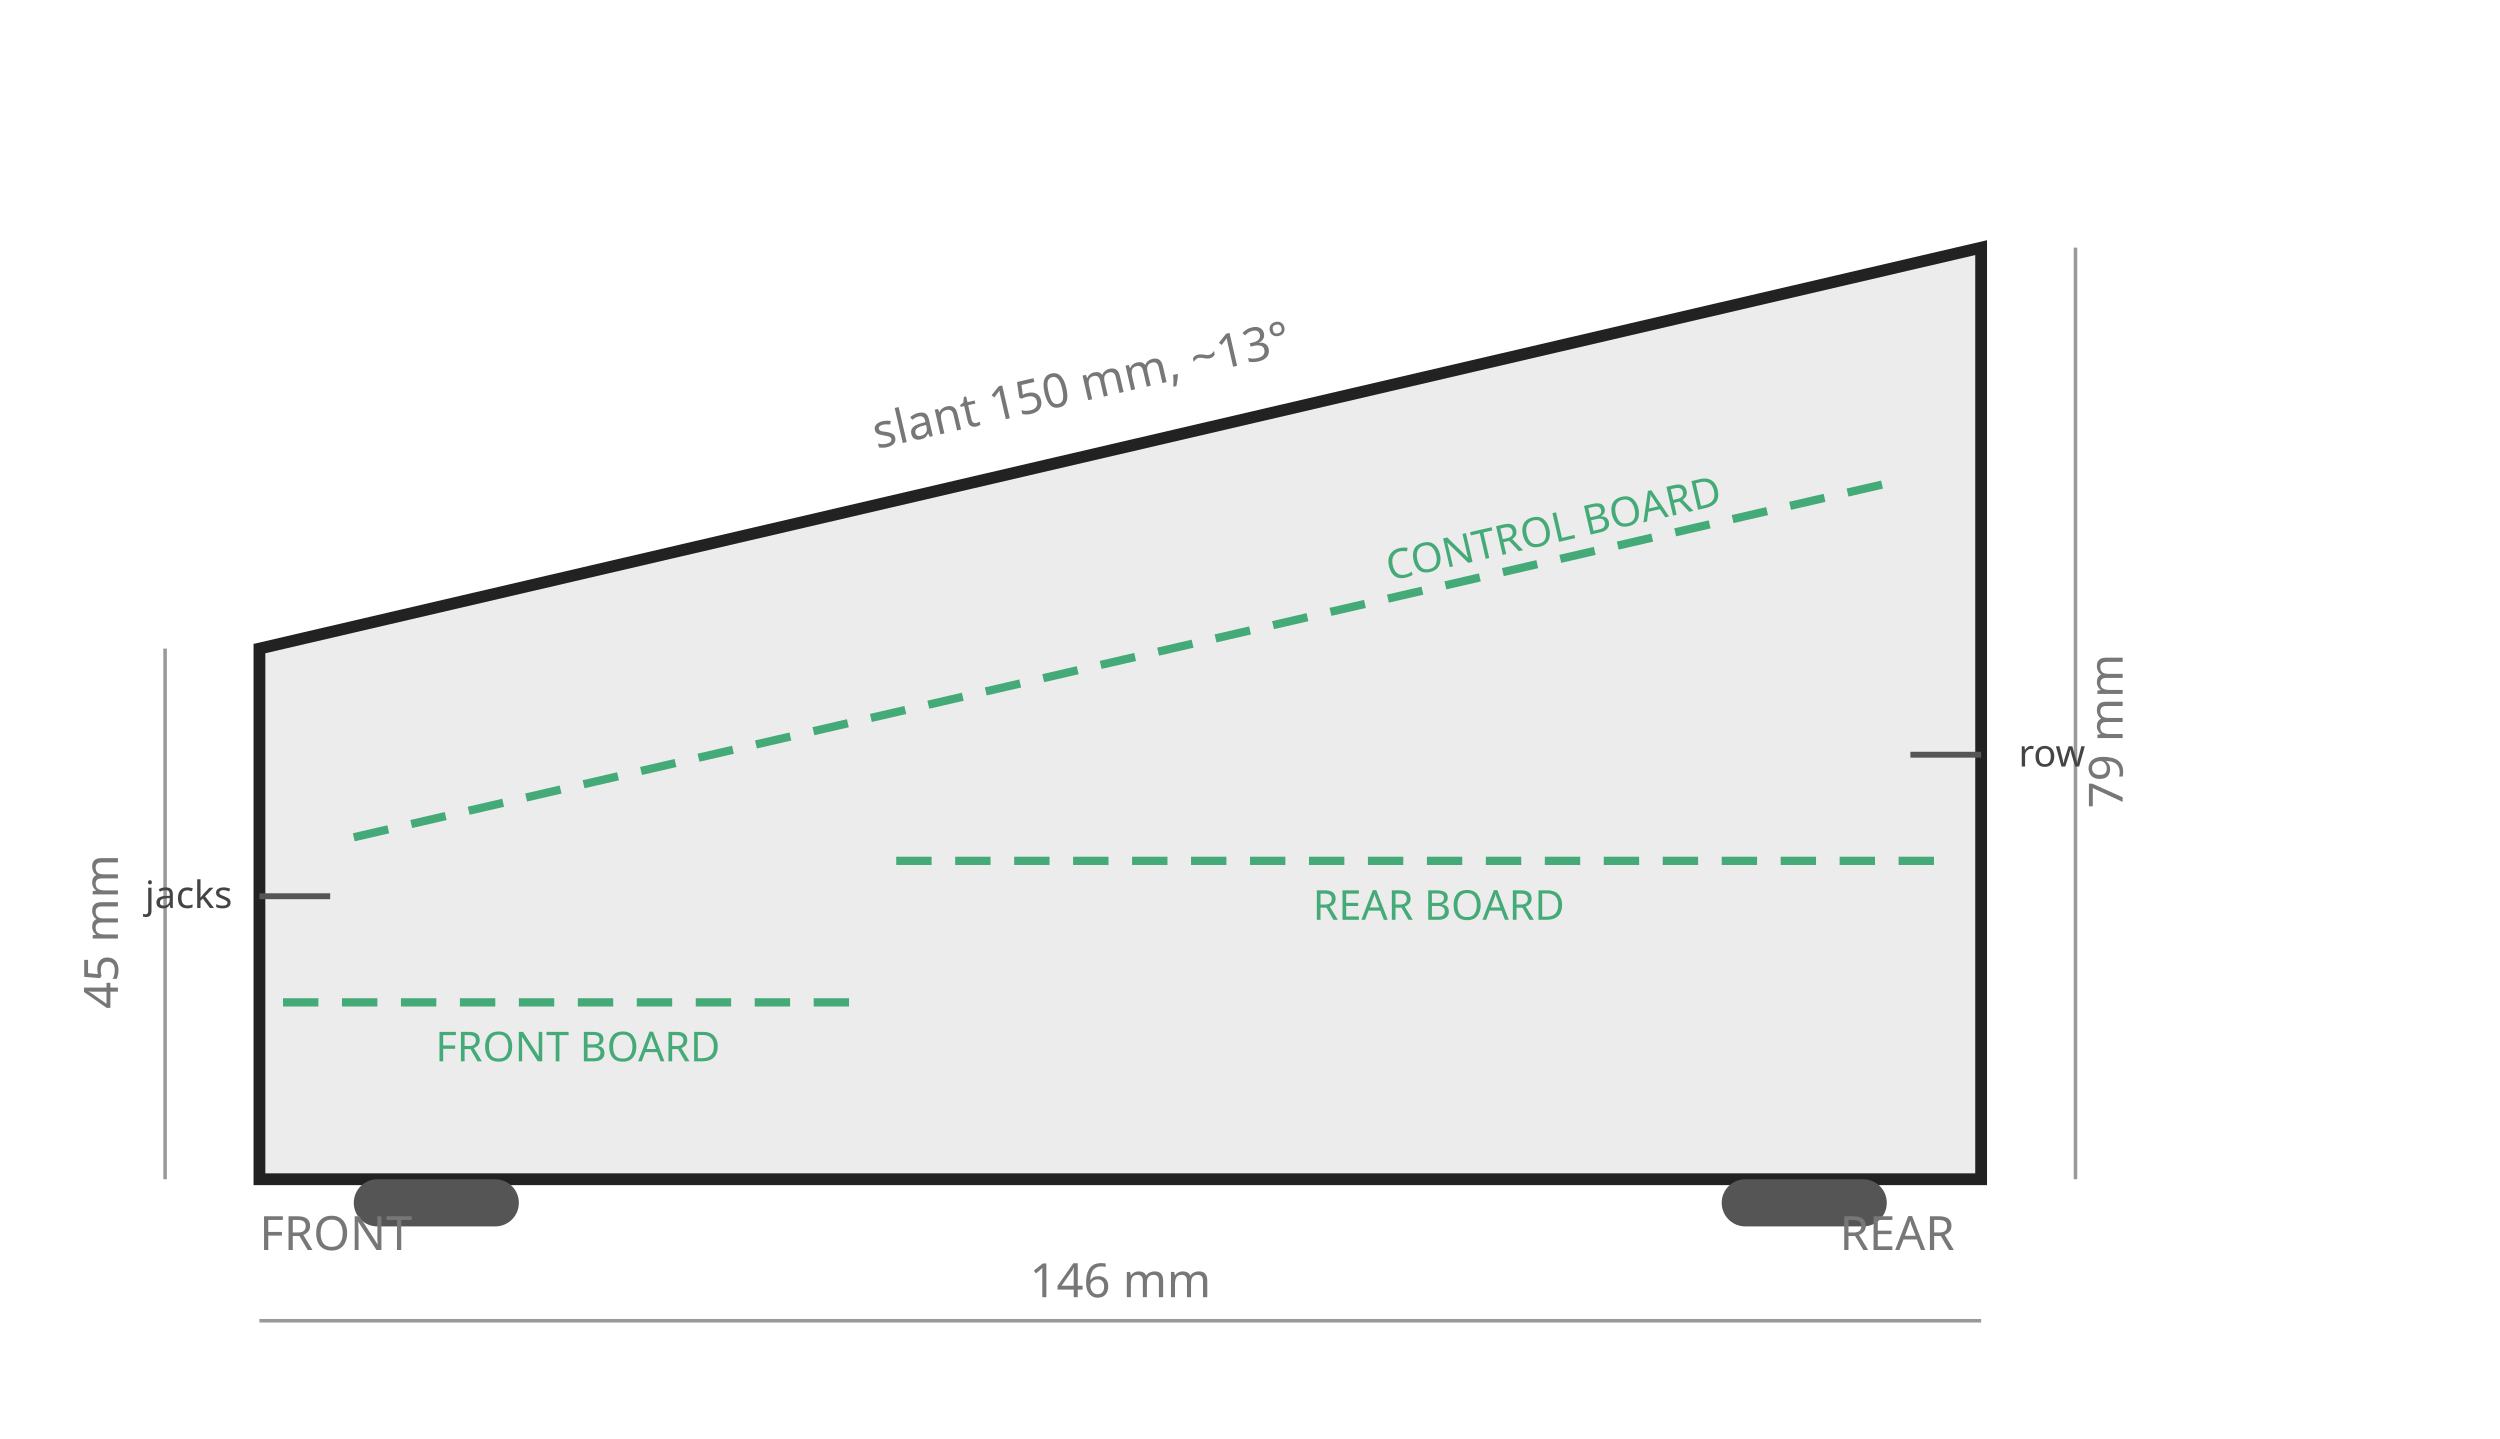
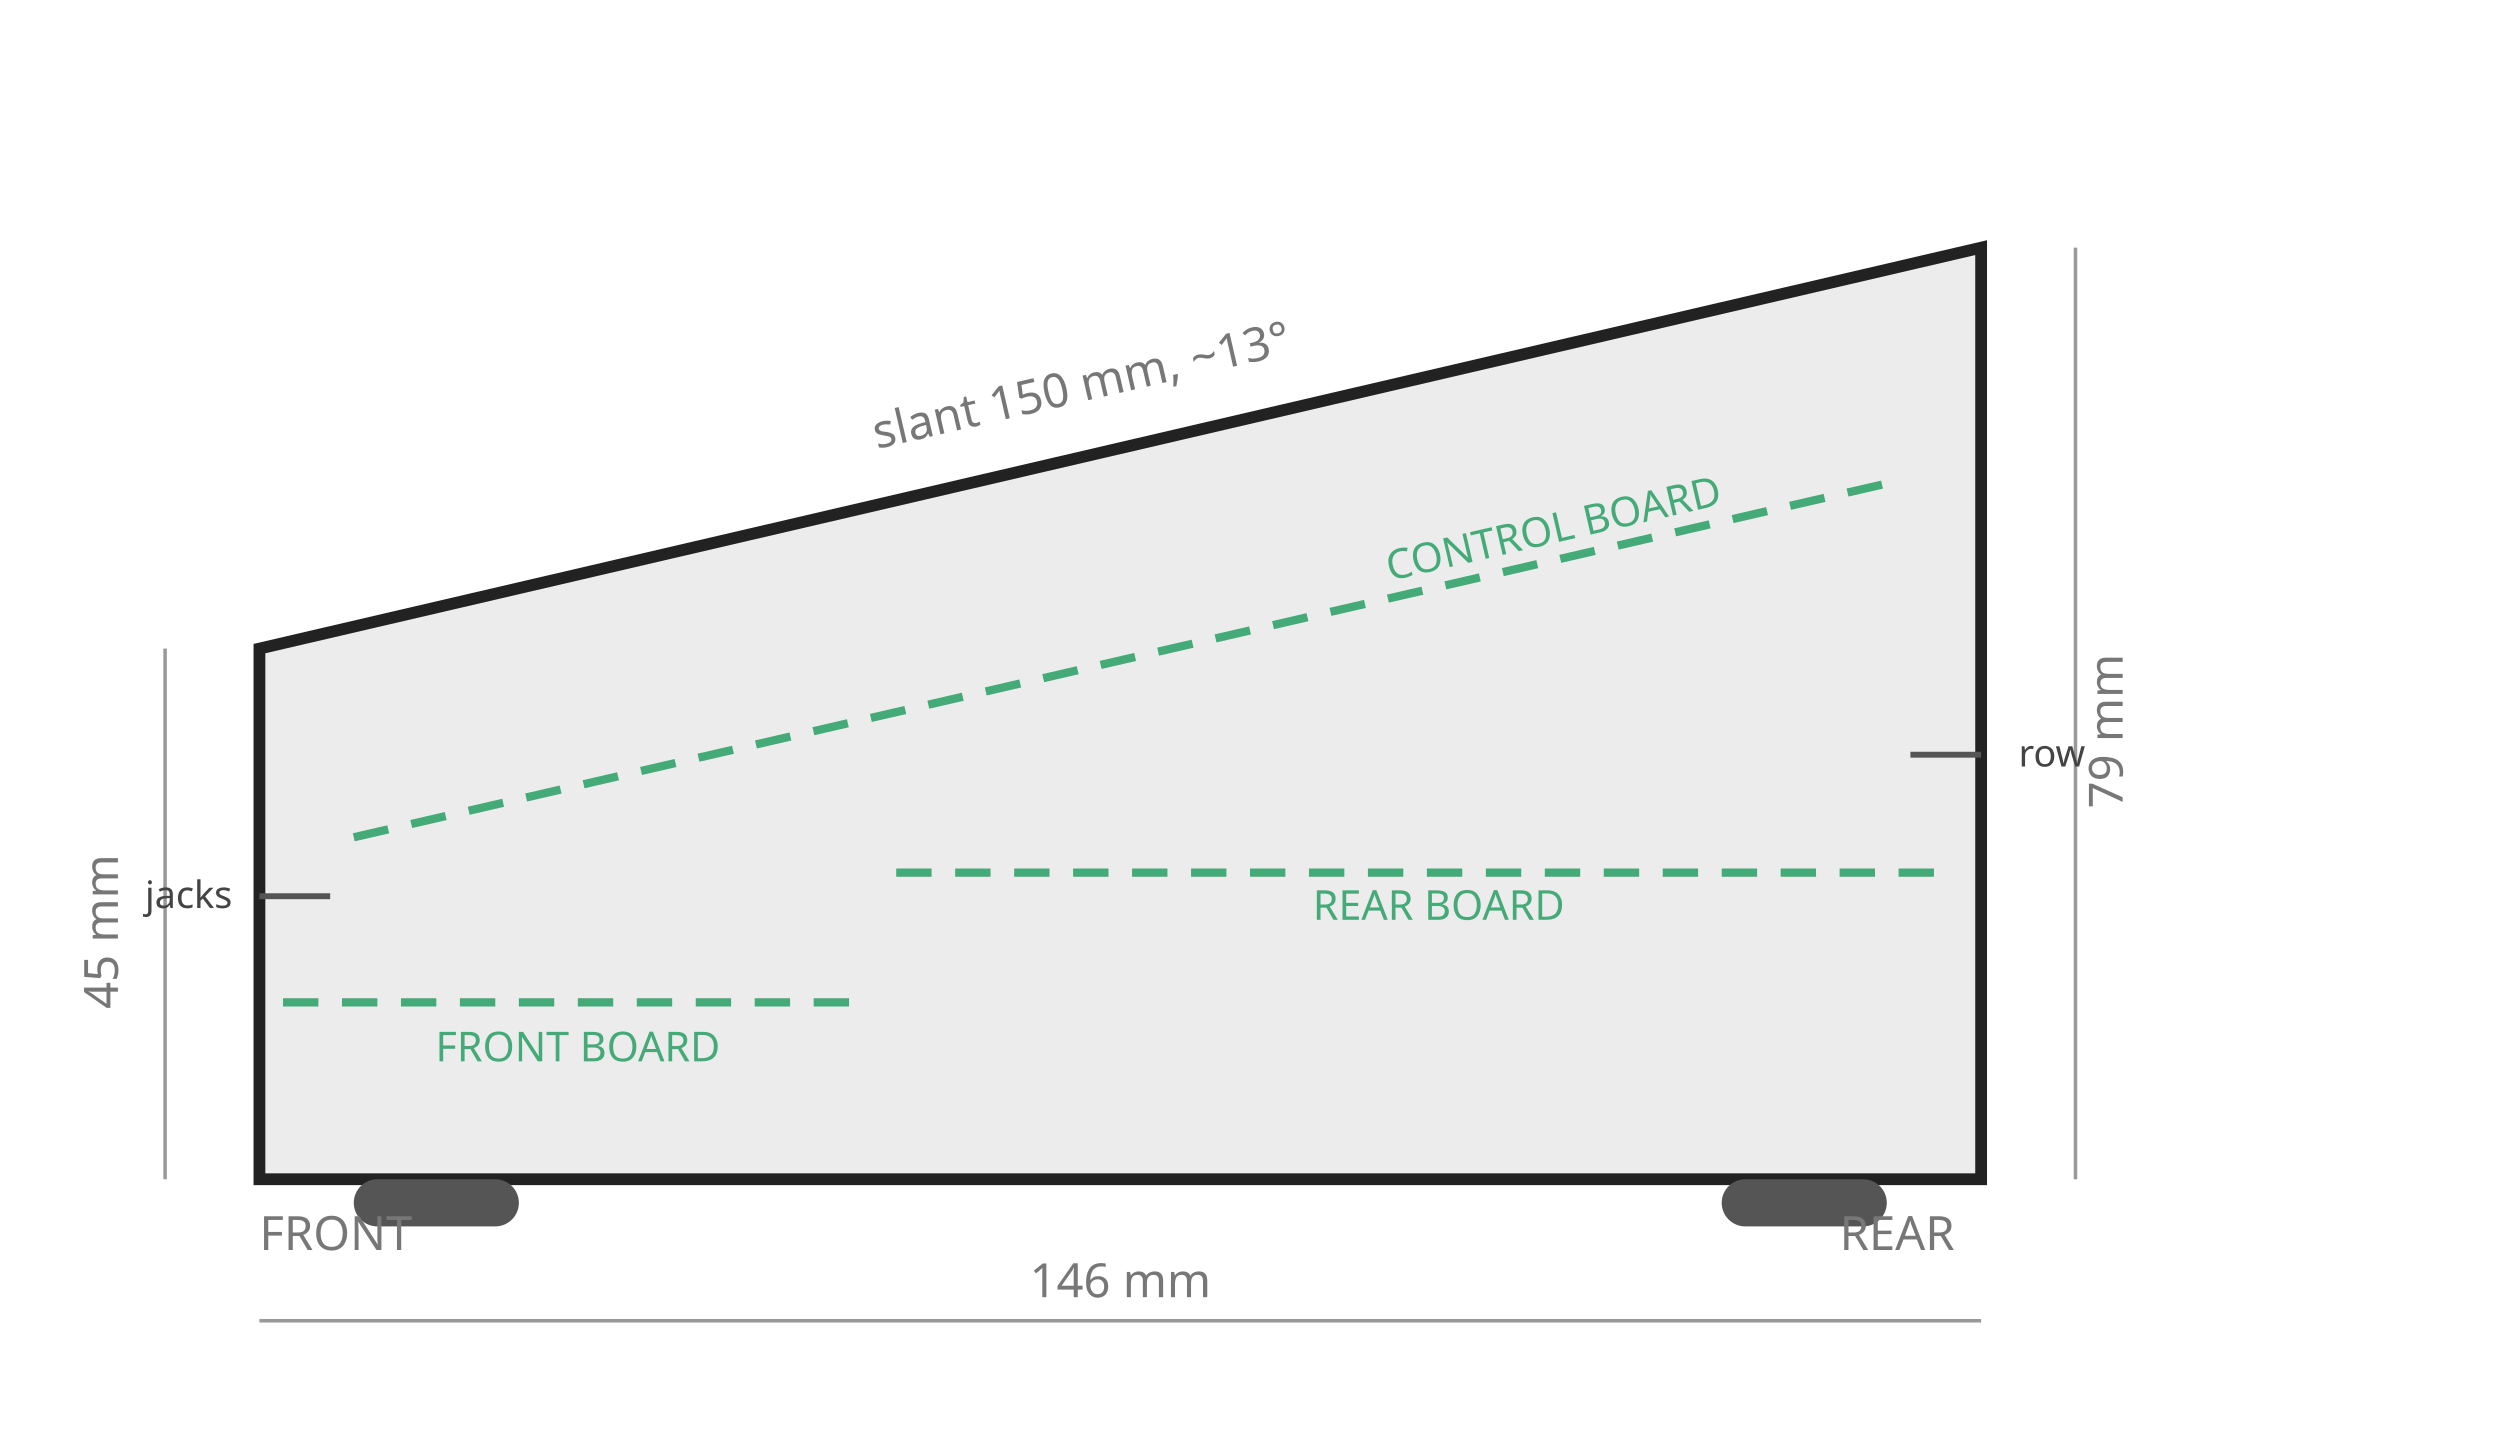
<svg xmlns="http://www.w3.org/2000/svg" viewBox="-22 -10 212 122" width="1060" height="610">
  <style>
    .wall   { fill: #ececec; stroke: #222; stroke-width: 1; }
    .board  { fill: none; stroke: #4a7; stroke-width: 0.7; stroke-dasharray: 3 2; }
    .nut    { fill: #cfcfcf; stroke: #444; stroke-width: 0.5; }
    .fpin   { fill: #888; }
    .knob   { fill: #bbb; stroke: #333; stroke-width: 0.5; }
    .tick   { stroke: #555; stroke-width: 0.5; }
    .foot   { fill: #555; }
    text    { font-family: sans-serif; fill: #222; }
    .lbl    { font-size: 4px; text-anchor: middle; }
    .sm     { font-size: 3.2px; text-anchor: middle; fill: #444; }
    .dim    { font-size: 4px; fill: #777; }
    .dimm   { font-size: 4px; fill: #777; text-anchor: middle; }
    .dimln  { stroke: #999; stroke-width: 0.3; }
    .brd    { font-size: 3.5px; fill: #4a7; }
    .brdm   { font-size: 3.5px; fill: #4a7; text-anchor: middle; }
  </style>
  <polygon class="wall" points="0,90 146,90 146,11 0,45" />
  <rect class="foot" x="8" y="90" width="14" height="4" rx="2" />
  <rect class="foot" x="124" y="90" width="14" height="4" rx="2" />
  <line class="dimln" x1="0" y1="102" x2="146" y2="102" />
  <text class="dimm" x="73" y="100">146 mm</text>
  <text class="dim" x="0" y="96">FRONT</text>
  <text class="dim" x="134" y="96">REAR</text>
  <line class="dimln" x1="-8" y1="45" x2="-8" y2="90" />
  <text class="dimm" x="-12" y="69" transform="rotate(-90 -12 69)">45 mm</text>
  <line class="dimln" x1="154" y1="11" x2="154" y2="90" />
  <text class="dimm" x="158" y="52" transform="rotate(-90 158 52)">79 mm</text>
  <text class="dimm" x="70" y="24" transform="rotate(-13 70 24)">slant 150 mm, ~13°</text>
  <line class="board" x1="8" y1="61" x2="138" y2="31" />
  <text class="brdm" x="110" y="36" transform="rotate(-13 110 36)">CONTROL BOARD</text>
  <line class="board" x1="2" y1="75" x2="52" y2="75" />
  <text class="brdm" x="27" y="80">FRONT BOARD</text>
-   <line class="board" x1="54" y1="63" x2="144" y2="63" />
+   <line class="board" x1="54" y1="64" x2="144" y2="64" />
  <text class="brdm" x="100" y="68">REAR BOARD</text>
  <line class="tick" x1="0" y1="66" x2="6" y2="66" />
  <text class="sm" x="-6" y="67">jacks</text>
  <line class="tick" x1="140" y1="54" x2="146" y2="54" />
  <text class="sm" x="152" y="55">row</text>
</svg>
